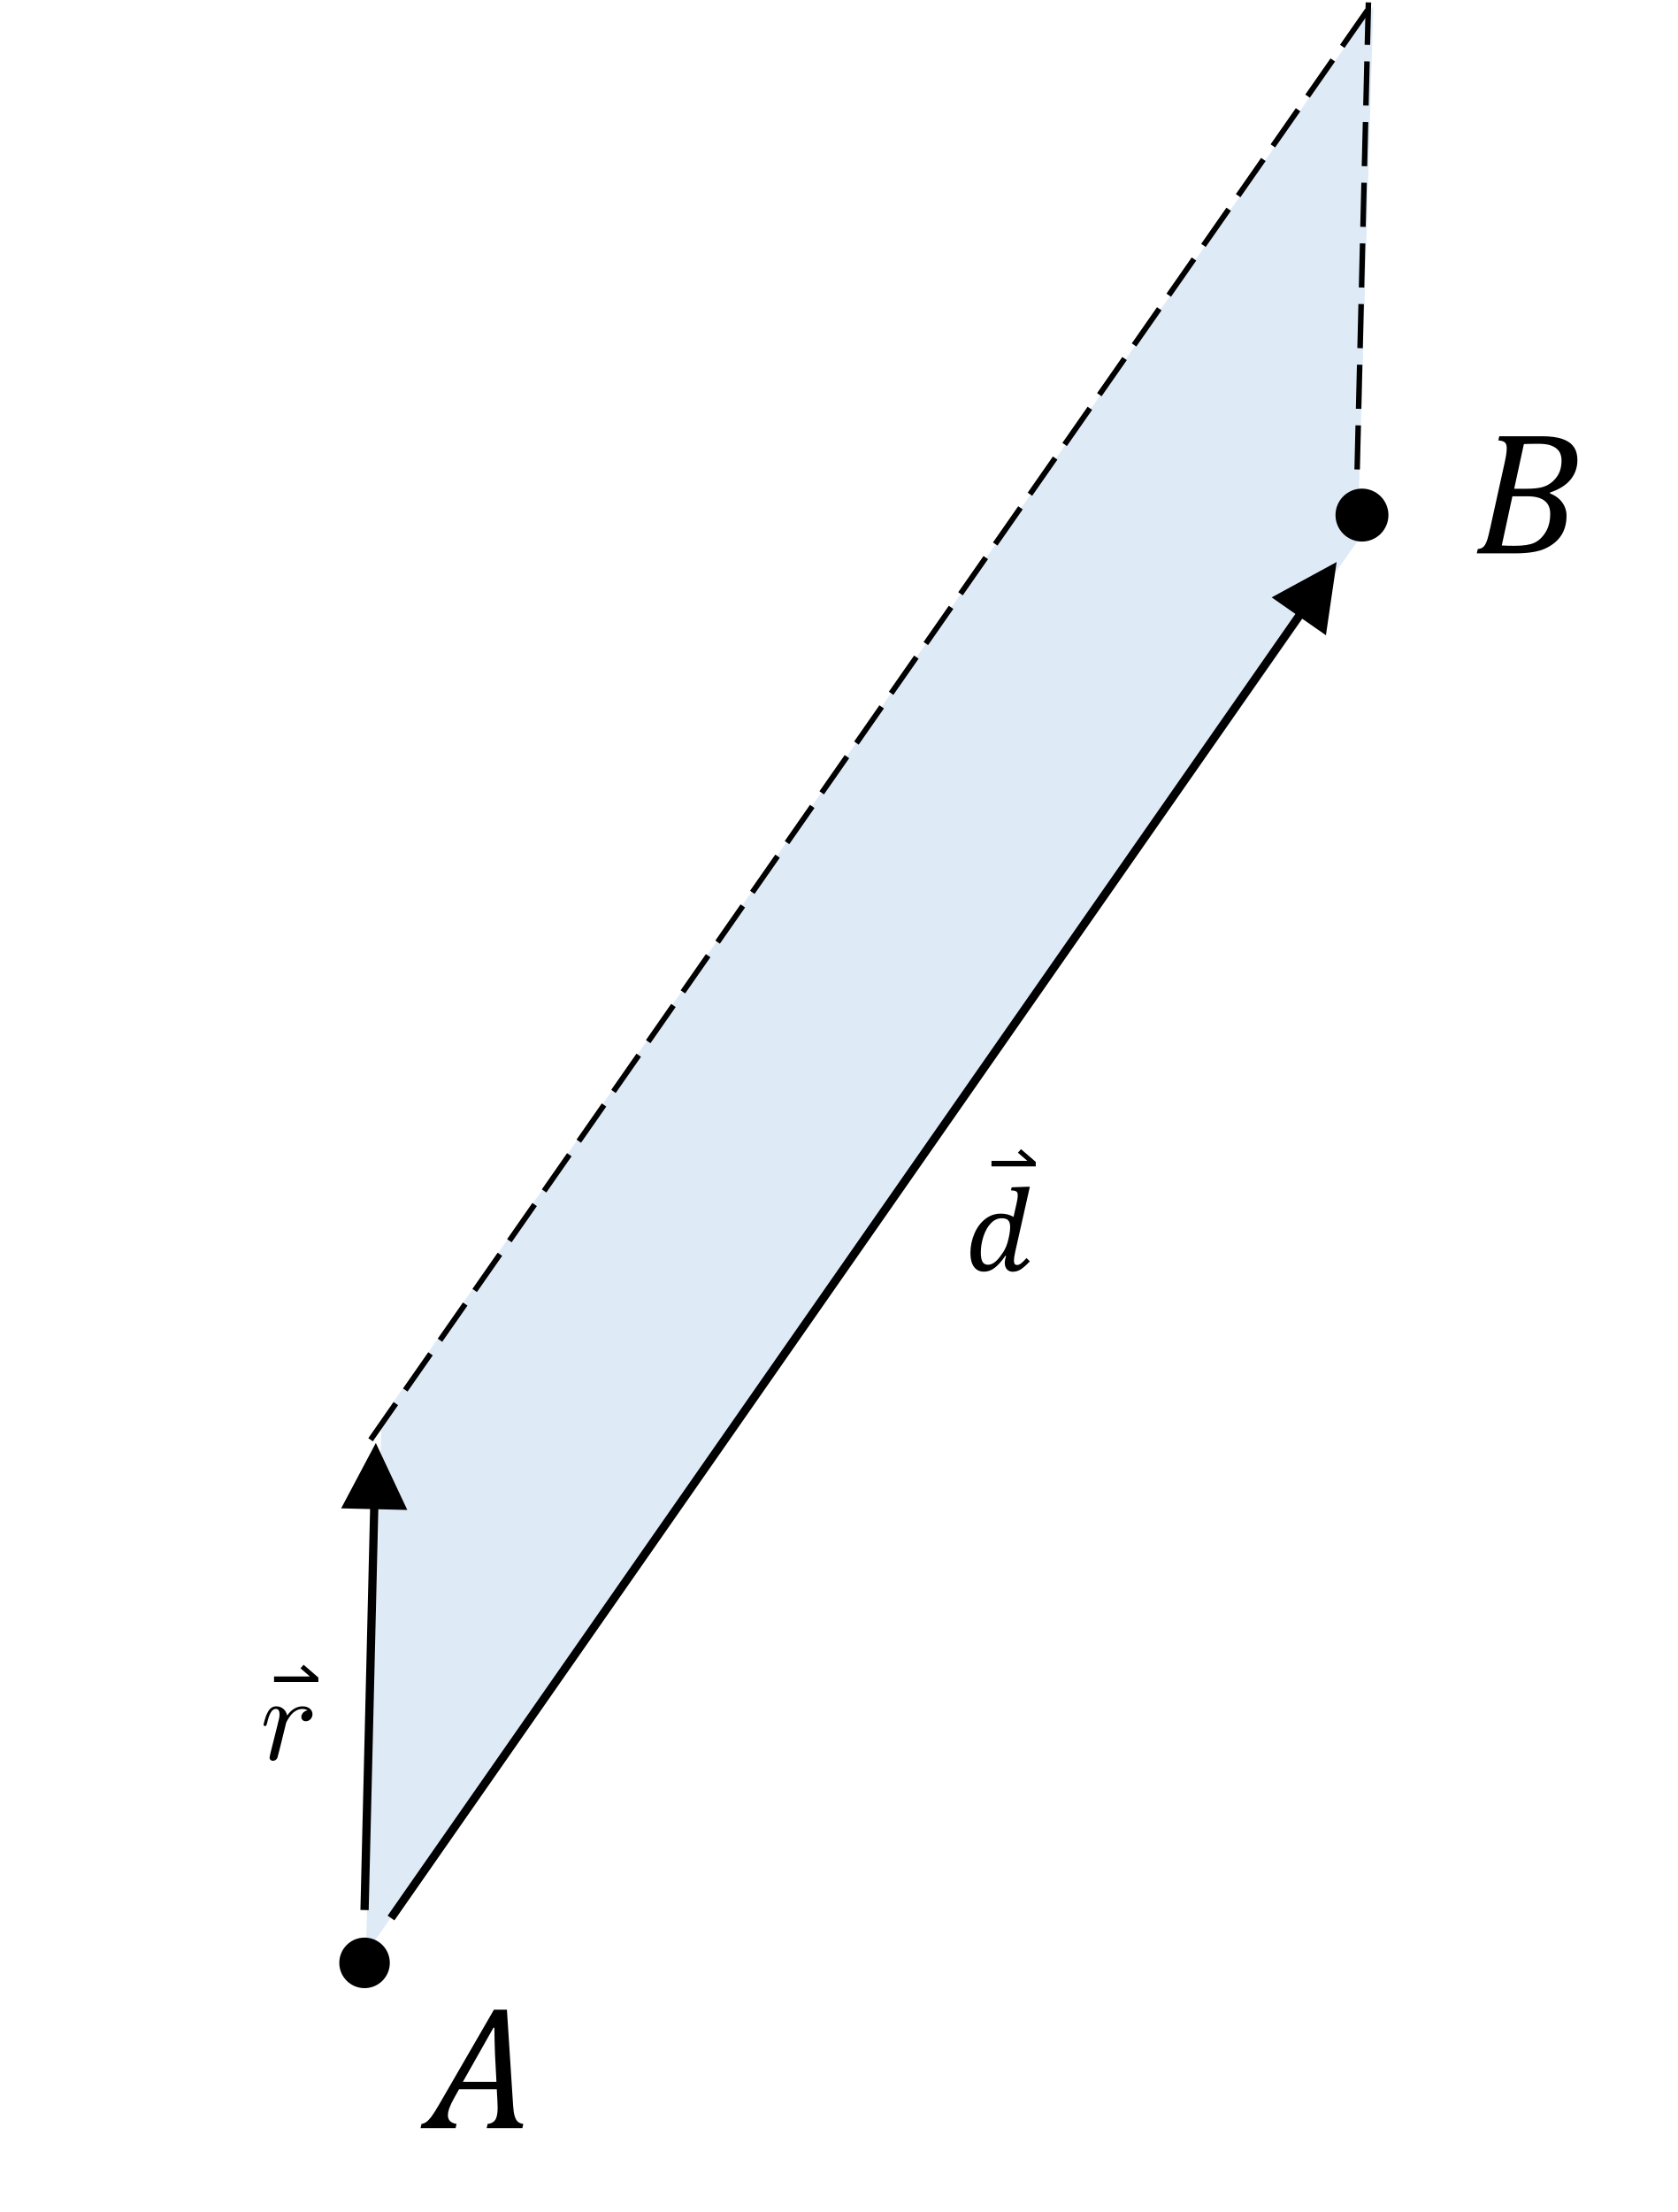
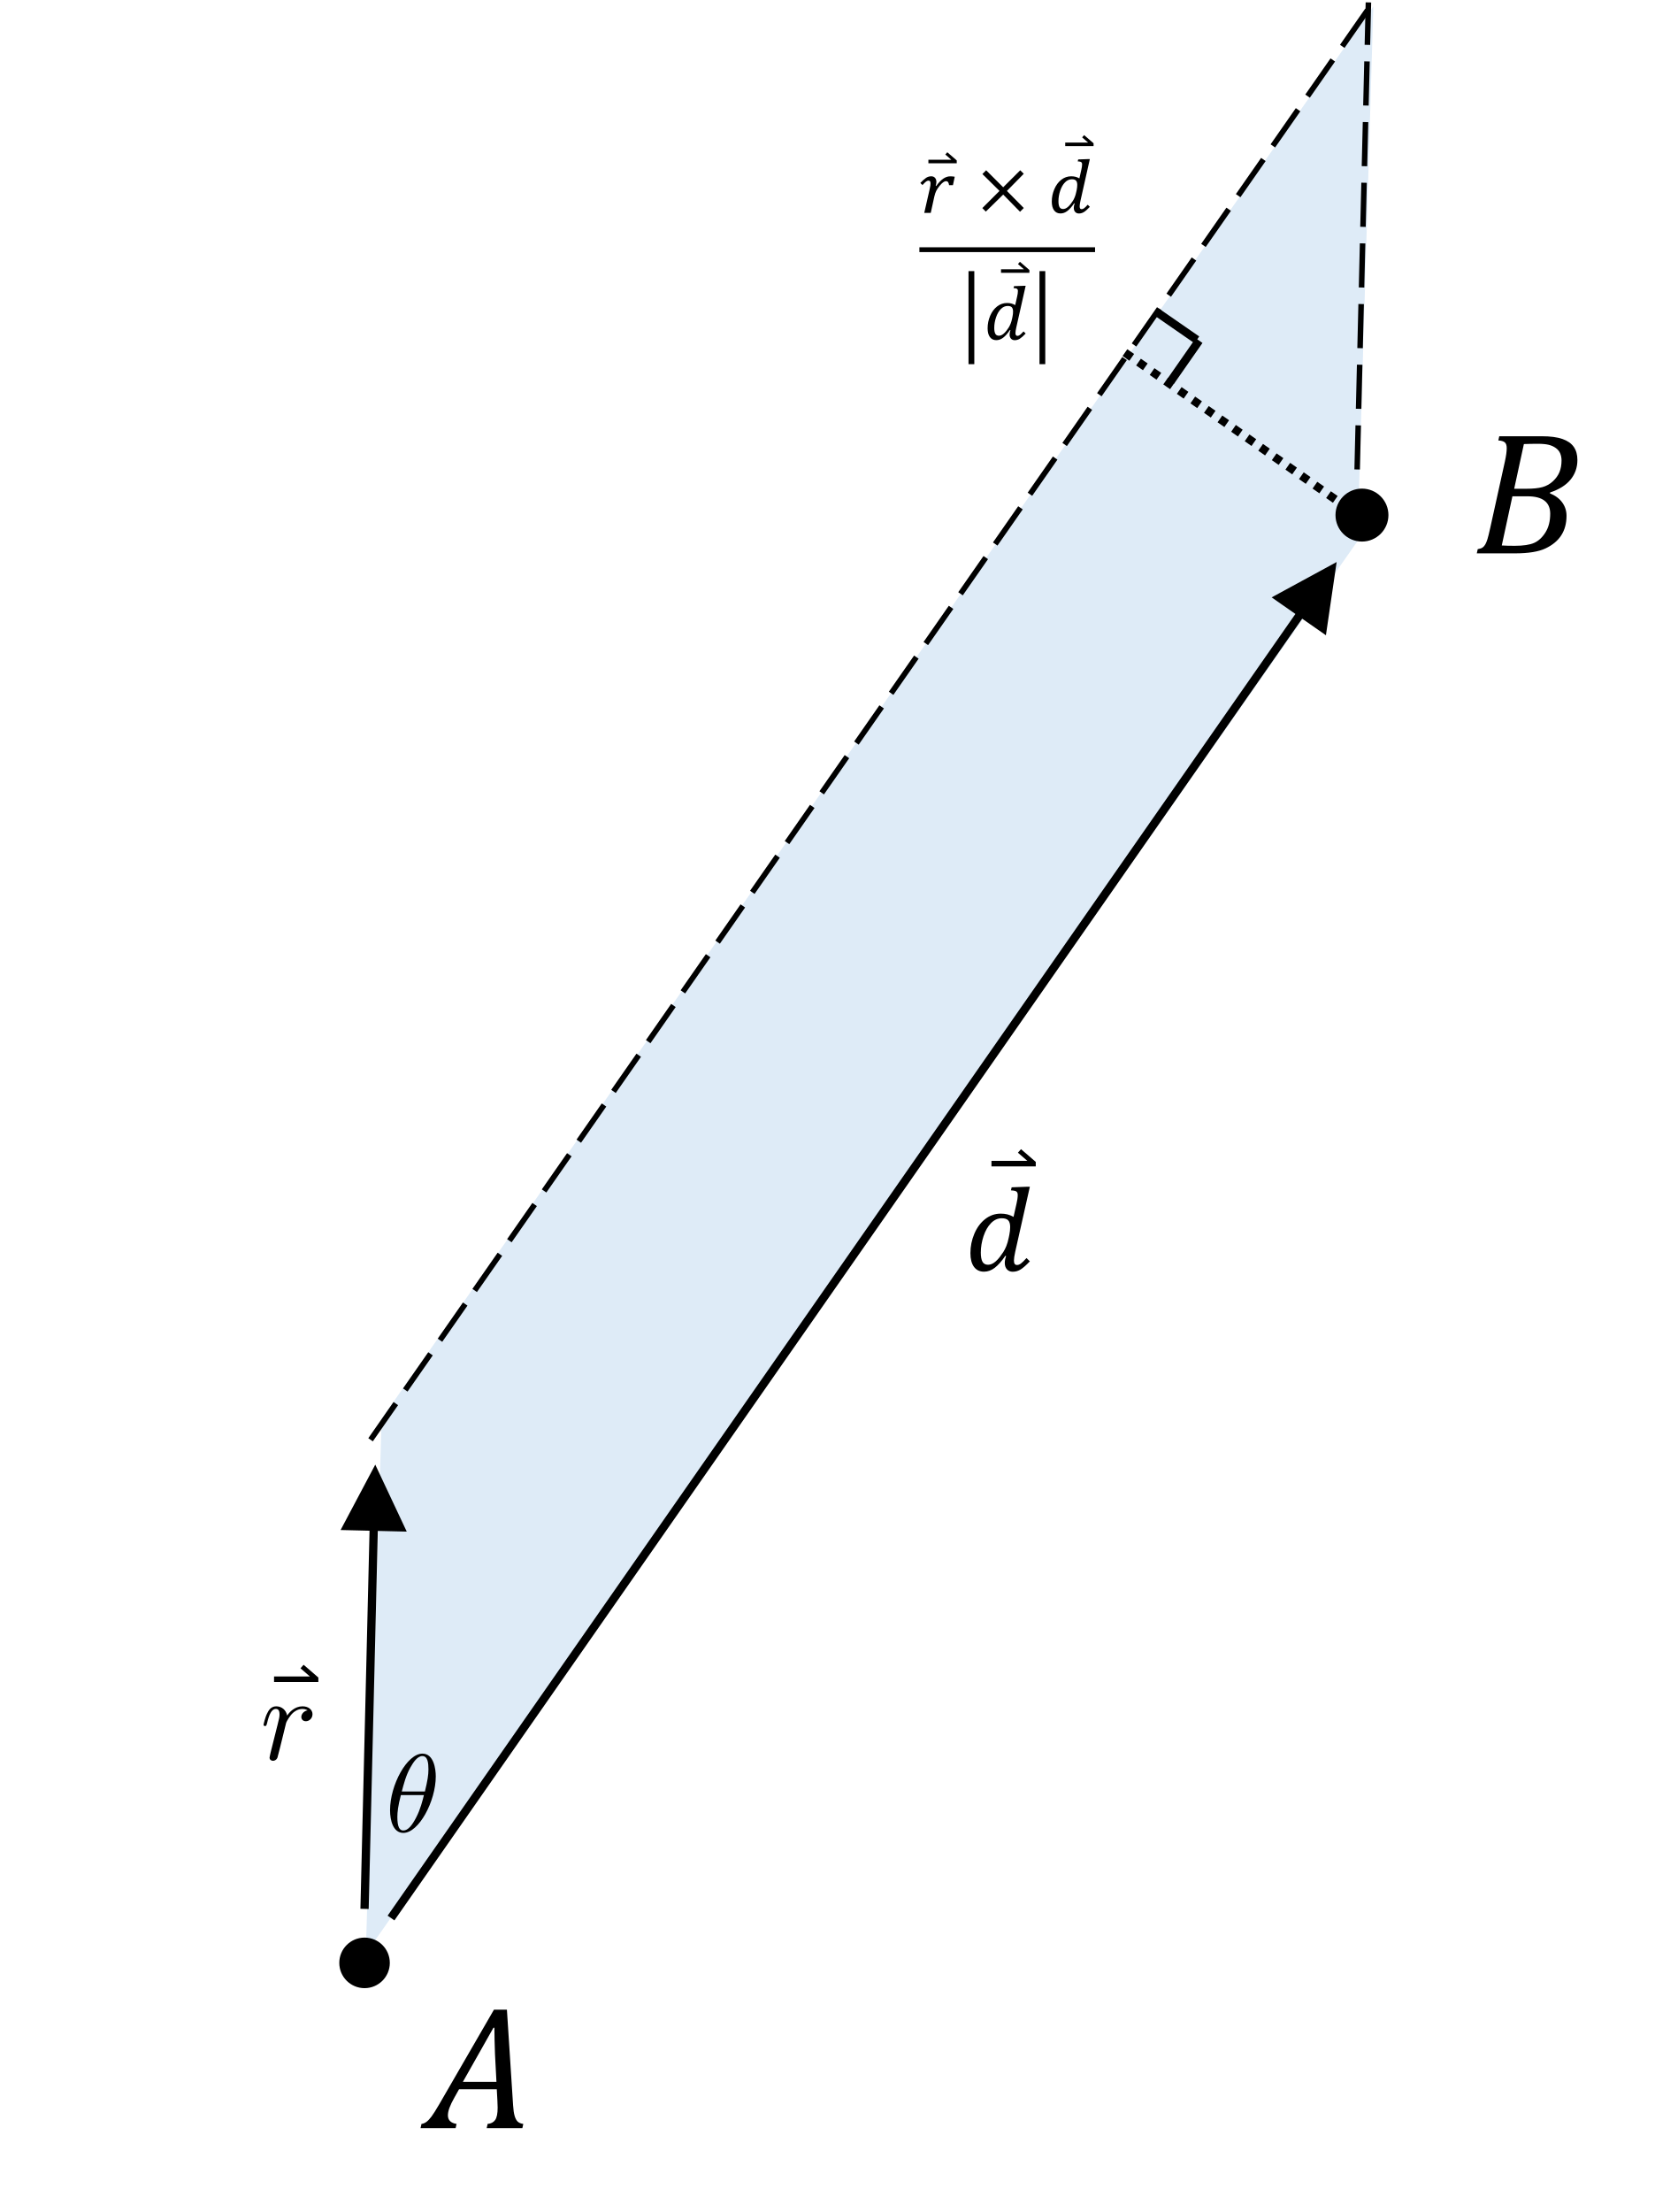
<svg xmlns="http://www.w3.org/2000/svg" width="697" height="919" overflow="hidden">
  <defs>
    <clipPath id="clip0">
      <rect x="1443" y="294" width="697" height="919" />
    </clipPath>
  </defs>
  <g clip-path="url(#clip0)" transform="translate(-1443 -294)">
    <path d="M1595.01 1105.61 1601.59 883.412 2013.72 296.662 2007.14 518.86Z" fill="#DEEBF7" fill-rule="evenodd" />
    <path d="M1.41-0.983 381.277 543.591 378.457 545.558-1.41 0.983ZM388.522 532.949 392.978 563.37 365.967 548.682Z" transform="matrix(1 0 0 -1 1605.5 1090.87)" />
    <path d="M1998 508C1998 501.925 2002.92 497 2009 497 2015.07 497 2020 501.925 2020 508 2020 514.075 2015.07 519 2009 519 2002.92 519 1998 514.075 1998 508Z" fill-rule="evenodd" />
    <path d="M1584 1109.5C1584 1103.7 1588.7 1099 1594.5 1099 1600.3 1099 1605 1103.7 1605 1109.5 1605 1115.3 1600.3 1120 1594.5 1120 1588.7 1120 1584 1115.3 1584 1109.5Z" fill-rule="evenodd" />
    <path d="M1648.06 1136.45 1635.37 1158.91 1649.31 1158.91 1648.71 1147.43C1648.63 1145.86 1648.57 1143.9 1648.53 1141.55 1648.48 1139.2 1648.46 1137.5 1648.46 1136.45ZM1648.28 1128.93 1653.66 1128.93 1656.23 1168.68C1656.34 1170.55 1656.56 1172.02 1656.87 1173.08 1657.18 1174.14 1657.6 1174.92 1658.13 1175.43 1658.67 1175.94 1659.45 1176.27 1660.47 1176.41L1660.08 1178.16 1645.25 1178.16 1645.64 1176.41C1647.04 1176.29 1648.09 1175.75 1648.78 1174.77 1649.47 1173.8 1649.81 1172.09 1649.81 1169.64 1649.81 1168.71 1649.77 1167.7 1649.7 1166.61L1649.45 1162.01 1633.77 1162.01 1631.81 1165.5C1630.88 1167.14 1630.21 1168.55 1629.78 1169.73 1629.35 1170.9 1629.14 1171.94 1629.14 1172.85 1629.14 1174.84 1630.34 1176.03 1632.74 1176.41L1632.34 1178.16 1617.77 1178.16 1618.16 1176.41C1618.89 1176.32 1619.59 1176.02 1620.24 1175.54 1620.9 1175.05 1621.59 1174.31 1622.33 1173.33 1623.06 1172.34 1624.1 1170.71 1625.43 1168.43Z" fill-rule="evenodd" />
    <text fill="#000000" fill-opacity="0" font-family="Arial,Arial_MSFontService,sans-serif" font-size="49.225" x="1617.77" y="1172">𝐴</text>
    <path d="M2071.52 500.196 2067.1 520.62C2068.54 520.715 2070.33 520.762 2072.44 520.762 2076.05 520.762 2078.77 520.353 2080.59 519.533 2082.4 518.713 2083.97 517.257 2085.27 515.166 2086.58 513.075 2087.23 510.497 2087.23 507.431 2087.23 505.031 2086.44 503.225 2084.86 502.013 2083.28 500.802 2080.93 500.196 2077.79 500.196ZM2082.07 478.381C2080 478.381 2078.07 478.417 2076.29 478.488L2072.26 497.059 2077.29 497.059C2080.09 497.059 2082.32 496.833 2083.97 496.382 2085.62 495.93 2087.08 495.122 2088.34 493.958 2089.6 492.793 2090.51 491.516 2091.08 490.126 2091.65 488.736 2091.94 487.126 2091.94 485.296 2091.94 484.274 2091.76 483.318 2091.41 482.427 2091.05 481.536 2090.44 480.775 2089.57 480.146 2088.7 479.516 2087.7 479.064 2086.58 478.791 2085.45 478.518 2083.94 478.381 2082.07 478.381ZM2066.06 475.244 2083.71 475.244C2087.27 475.244 2090.13 475.619 2092.28 476.367 2094.43 477.116 2096.01 478.215 2097.02 479.664 2098.03 481.114 2098.53 482.932 2098.53 485.118 2098.53 488.231 2097.58 490.946 2095.68 493.263 2093.78 495.58 2090.95 497.356 2087.2 498.592L2087.13 498.984C2089.34 499.863 2091.04 501.116 2092.22 502.744 2093.41 504.372 2094.01 506.219 2094.01 508.287 2094.01 511.447 2093.28 514.15 2091.83 516.396 2090.38 518.642 2088.21 520.454 2085.31 521.832 2082.41 523.21 2078.17 523.899 2072.58 523.899L2056.72 523.899 2057.11 522.153C2058.02 522.01 2058.7 521.778 2059.15 521.458 2059.6 521.137 2059.98 520.691 2060.29 520.121 2060.6 519.551 2060.88 518.855 2061.14 518.036 2061.4 517.216 2061.8 515.63 2062.32 513.277L2068.38 485.831C2068.9 483.455 2069.16 481.577 2069.16 480.199 2069.16 479.035 2068.89 478.227 2068.34 477.775 2067.8 477.324 2066.91 477.062 2065.67 476.991Z" fill-rule="evenodd" />
    <text fill="#000000" fill-opacity="0" font-family="Arial,Arial_MSFontService,sans-serif" font-size="48.655" x="2056.72" y="517.817">𝐵</text>
-     <path d="M1.718-0.041 5.847 171.096 2.411 171.179-1.718 0.041ZM17.765 166.223 4.682 194.047-9.727 166.887Z" transform="matrix(1 0 0 -1 1594.5 1087.55)" />
+     <path d="M1.718-0.041 5.619 161.617 2.182 161.699-1.718 0.041ZM17.536 156.744 4.453 184.568-9.956 157.408Z" transform="matrix(1 0 0 -1 1594.5 1087.07)" />
    <path d="M0 0 415.157 595.166" stroke="#000000" stroke-width="2.292" stroke-miterlimit="8" stroke-dasharray="18.333 6.875" fill="none" fill-rule="evenodd" transform="matrix(1 0 0 -1 1597 892.166)" />
    <path d="M0 0 4.682 194.047" stroke="#000000" stroke-width="2.292" stroke-miterlimit="8" stroke-dasharray="18.333 6.875" fill="none" fill-rule="evenodd" transform="matrix(1 0 0 -1 2007 489.047)" />
    <text font-family="Cambria Math,Cambria Math_MSFontService,sans-serif" font-weight="400" font-size="50" transform="translate(1551.07 1025)">𝑟</text>
    <path d="M18.408-32.202 0-32.202 0-34.497 14.893-34.497 10.986-37.891 12.28-39.355 18.408-34.058Z" transform="matrix(1 0 0 1 1556.89 1025)" />
    <path d="M1859.31 800.144C1857.65 800.144 1856.16 800.815 1854.85 802.158 1853.53 803.5 1852.49 805.311 1851.73 807.59 1850.98 809.868 1850.6 812.139 1850.6 814.401 1850.6 816.094 1850.83 817.36 1851.29 818.198 1851.76 819.036 1852.53 819.455 1853.63 819.455 1854.13 819.455 1854.64 819.345 1855.16 819.125 1855.68 818.906 1856.23 818.552 1856.79 818.063 1857.35 817.575 1857.9 816.981 1858.45 816.281 1858.99 815.581 1859.49 814.877 1859.95 814.169 1860.4 813.461 1860.83 812.623 1861.22 811.655 1861.61 810.686 1861.94 809.519 1862.22 808.151L1862.44 807.102C1862.68 805.93 1862.8 804.823 1862.8 803.781 1862.8 802.512 1862.54 801.588 1862 801.01 1861.46 800.432 1860.57 800.144 1859.31 800.144ZM1869.54 787.058 1870.98 787.058 1864.9 814.084C1864.55 815.679 1864.37 816.883 1864.37 817.697 1864.37 818.348 1864.47 818.82 1864.68 819.113 1864.9 819.406 1865.23 819.553 1865.69 819.553 1866.17 819.553 1866.69 819.353 1867.25 818.955 1867.8 818.556 1868.58 817.795 1869.59 816.672L1870.98 818.039C1869.49 819.618 1868.22 820.733 1867.2 821.384 1866.17 822.035 1865.07 822.36 1863.88 822.36 1862.87 822.36 1862.06 822.027 1861.46 821.359 1860.86 820.692 1860.56 819.805 1860.56 818.698 1860.56 817.803 1860.75 816.851 1861.12 815.842L1860.8 815.744C1859.24 818.023 1857.76 819.691 1856.36 820.749 1854.96 821.807 1853.48 822.336 1851.92 822.336 1850.13 822.336 1848.74 821.66 1847.75 820.31 1846.77 818.959 1846.28 817.062 1846.28 814.621 1846.28 811.822 1846.83 809.132 1847.92 806.552 1849.02 803.972 1850.53 801.938 1852.45 800.449 1854.37 798.959 1856.51 798.215 1858.87 798.215 1859.87 798.215 1860.78 798.317 1861.62 798.52 1862.46 798.723 1863.32 799.077 1864.2 799.582L1865.47 793.942C1865.6 793.405 1865.71 792.811 1865.81 792.16 1865.91 791.509 1865.95 790.939 1865.95 790.451 1865.95 789.963 1865.86 789.593 1865.69 789.34 1865.51 789.088 1865.25 788.905 1864.92 788.791 1864.58 788.677 1863.98 788.596 1863.12 788.547L1863.42 787.277Z" fill-rule="evenodd" />
    <text fill="#000000" fill-opacity="0" font-family="Arial,Arial_MSFontService,sans-serif" font-size="35.303" x="1846.28" y="817.948">𝑑</text>
    <path d="M1867.31 771.431 1873.44 776.729 1873.44 778.584 1855.03 778.584 1855.03 776.289 1869.93 776.289 1866.02 772.896Z" fill-rule="evenodd" />
    <text fill="#000000" fill-opacity="0" font-family="Arial,Arial_MSFontService,sans-serif" font-size="7.153" x="1855.03" y="777.69">റ</text>
+     <path d="M0 0 72.474 103.898" stroke="#000000" stroke-width="3.438" stroke-miterlimit="8" stroke-dasharray="3.438 3.438" fill="none" fill-rule="evenodd" transform="matrix(6.12323e-17 1 1 -6.12323e-17 1910.5 440.5)" />
+     <text font-family="Cambria Math,Cambria Math_MSFontService,sans-serif" font-weight="400" font-size="46" transform="translate(1603.16 1055)">𝜃</text>
+     <path d="M1923.5 423.5 1940.39 435.193" stroke="#000000" stroke-width="3.438" stroke-miterlimit="8" fill="none" fill-rule="evenodd" />
+     <path d="M0 0 11.815 16.937" stroke="#000000" stroke-width="3.438" stroke-miterlimit="8" fill="none" fill-rule="evenodd" transform="matrix(-1 0 0 1 1941.31 435.5)" />
+     <path d="M1830.02 367.244C1830.67 367.244 1831.19 367.46 1831.57 367.892 1831.95 368.325 1832.14 368.89 1832.14 369.588 1832.14 370.108 1832.04 370.645 1831.85 371.197L1832.05 371.275C1833.07 369.89 1834.05 368.874 1834.99 368.228 1835.94 367.582 1836.89 367.26 1837.86 367.26 1838.62 367.26 1839.26 367.317 1839.77 367.431L1839.02 370.931 1837.41 370.931C1837.35 370.494 1837.26 370.155 1837.14 369.916 1837.03 369.676 1836.89 369.51 1836.74 369.416 1836.58 369.322 1836.38 369.275 1836.14 369.275 1835.77 369.275 1835.36 369.437 1834.92 369.76 1834.47 370.082 1833.98 370.588 1833.42 371.275 1832.87 371.963 1832.43 372.624 1832.1 373.26 1831.78 373.895 1831.5 374.702 1831.28 375.681L1829.8 382.447 1827.1 382.447 1829.36 372.541C1829.51 371.916 1829.6 371.431 1829.64 371.088 1829.68 370.744 1829.7 370.457 1829.7 370.228 1829.7 369.812 1829.64 369.51 1829.5 369.322 1829.37 369.135 1829.15 369.041 1828.86 369.041 1828.54 369.041 1828.2 369.174 1827.84 369.439 1827.48 369.705 1826.99 370.187 1826.36 370.885L1825.47 370.01C1826.43 369.01 1827.23 368.299 1827.88 367.877 1828.52 367.455 1829.24 367.244 1830.02 367.244Z" fill-rule="evenodd" />
+     <text fill="#000000" fill-opacity="0" font-family="Arial,Arial_MSFontService,sans-serif" font-size="15.203" x="1825.47" y="380.547">𝑟</text>
+     <path d="M1836.68 357.26 1840.6 360.65 1840.6 361.838 1828.82 361.838 1828.82 360.369 1838.35 360.369 1835.85 358.197Z" fill-rule="evenodd" />
+     <text fill="#000000" fill-opacity="0" font-family="Arial,Arial_MSFontService,sans-serif" font-size="4.578" x="1828.82" y="361.265">റ</text>
+     <path d="M1852.82 364.744 1859.9 371.806 1866.98 364.744 1868.45 366.197 1861.45 373.322 1868.46 380.416 1866.9 381.978 1859.9 374.838 1852.68 381.916 1851.23 380.447 1858.37 373.322 1851.26 366.306Z" fill-rule="evenodd" />
+     <text fill="#000000" fill-opacity="0" font-family="Arial,Arial_MSFontService,sans-serif" font-size="17.234" x="1851.23" y="379.824">×</text>
+     <path d="M1888.45 368.478C1887.38 368.478 1886.43 368.908 1885.59 369.767 1884.74 370.627 1884.08 371.786 1883.59 373.244 1883.11 374.702 1882.87 376.155 1882.87 377.603 1882.87 378.687 1883.02 379.496 1883.31 380.033 1883.61 380.569 1884.11 380.838 1884.8 380.838 1885.13 380.838 1885.46 380.767 1885.79 380.627 1886.12 380.486 1886.47 380.26 1886.83 379.947 1887.19 379.635 1887.54 379.254 1887.89 378.806 1888.24 378.358 1888.56 377.908 1888.85 377.455 1889.14 377.002 1889.41 376.465 1889.66 375.845 1889.91 375.226 1890.13 374.478 1890.3 373.603L1890.45 372.931C1890.6 372.181 1890.68 371.473 1890.68 370.806 1890.68 369.994 1890.51 369.403 1890.16 369.033 1889.82 368.663 1889.25 368.478 1888.45 368.478ZM1894.99 360.103 1895.91 360.103 1892.02 377.4C1891.79 378.421 1891.68 379.192 1891.68 379.713 1891.68 380.129 1891.75 380.431 1891.88 380.619 1892.02 380.806 1892.23 380.9 1892.52 380.9 1892.84 380.9 1893.17 380.773 1893.52 380.517 1893.88 380.262 1894.38 379.775 1895.02 379.056L1895.91 379.931C1894.96 380.942 1894.15 381.655 1893.49 382.072 1892.84 382.489 1892.13 382.697 1891.37 382.697 1890.72 382.697 1890.21 382.483 1889.82 382.056 1889.44 381.629 1889.24 381.062 1889.24 380.353 1889.24 379.78 1889.36 379.171 1889.6 378.525L1889.4 378.463C1888.4 379.921 1887.45 380.989 1886.55 381.666 1885.66 382.343 1884.71 382.681 1883.71 382.681 1882.57 382.681 1881.68 382.249 1881.05 381.385 1880.42 380.52 1880.1 379.306 1880.1 377.744 1880.1 375.952 1880.45 374.231 1881.16 372.58 1881.86 370.929 1882.83 369.627 1884.05 368.674 1885.28 367.72 1886.65 367.244 1888.16 367.244 1888.8 367.244 1889.39 367.309 1889.92 367.439 1890.46 367.569 1891.01 367.796 1891.57 368.119L1892.38 364.51C1892.47 364.166 1892.54 363.786 1892.6 363.369 1892.66 362.952 1892.7 362.588 1892.7 362.275 1892.7 361.963 1892.64 361.726 1892.52 361.564 1892.41 361.403 1892.24 361.286 1892.03 361.213 1891.82 361.14 1891.44 361.088 1890.88 361.056L1891.07 360.244Z" fill-rule="evenodd" />
+     <text fill="#000000" fill-opacity="0" font-family="Arial,Arial_MSFontService,sans-serif" font-size="22.594" x="1880.1" y="379.873">𝑑</text>
+     <path d="M1893.54 350.132 1897.46 353.523 1897.46 354.711 1885.68 354.711 1885.68 353.242 1895.21 353.242 1892.71 351.07Z" fill-rule="evenodd" />
+     <text fill="#000000" fill-opacity="0" font-family="Arial,Arial_MSFontService,sans-serif" font-size="4.578" x="1885.68" y="354.138">റ</text>
+     <path d="M1874.99 406.641 1877.39 406.641 1877.39 445.297 1874.99 445.297ZM1845.49 406.641 1847.9 406.641 1847.9 445.297 1845.49 445.297Z" fill-rule="evenodd" />
+     <path d="M1861.77 421.118C1860.71 421.118 1859.75 421.548 1858.91 422.407 1858.07 423.266 1857.4 424.425 1856.92 425.883 1856.43 427.342 1856.19 428.795 1856.19 430.243 1856.19 431.326 1856.34 432.136 1856.64 432.673 1856.93 433.209 1857.43 433.477 1858.13 433.477 1858.45 433.477 1858.78 433.407 1859.11 433.266 1859.45 433.126 1859.79 432.899 1860.15 432.587 1860.51 432.274 1860.87 431.894 1861.22 431.446 1861.56 430.998 1861.89 430.548 1862.18 430.094 1862.47 429.641 1862.74 429.105 1862.99 428.485 1863.24 427.865 1863.45 427.118 1863.63 426.243L1863.77 425.571C1863.93 424.821 1864 424.113 1864 423.446 1864 422.633 1863.83 422.042 1863.49 421.673 1863.15 421.303 1862.57 421.118 1861.77 421.118ZM1868.32 412.743 1869.24 412.743 1865.35 430.04C1865.12 431.061 1865 431.831 1865 432.352 1865 432.769 1865.07 433.071 1865.21 433.258 1865.34 433.446 1865.56 433.54 1865.85 433.54 1866.16 433.54 1866.49 433.412 1866.85 433.157 1867.2 432.902 1867.7 432.415 1868.35 431.696L1869.24 432.571C1868.28 433.581 1867.47 434.295 1866.82 434.712 1866.16 435.128 1865.45 435.337 1864.69 435.337 1864.05 435.337 1863.53 435.123 1863.15 434.696 1862.76 434.269 1862.57 433.701 1862.57 432.993 1862.57 432.42 1862.69 431.811 1862.93 431.165L1862.72 431.102C1861.72 432.561 1860.78 433.628 1859.88 434.305 1858.98 434.982 1858.04 435.321 1857.04 435.321 1855.89 435.321 1855 434.889 1854.37 434.024 1853.74 433.16 1853.43 431.946 1853.43 430.383 1853.43 428.592 1853.78 426.87 1854.48 425.219 1855.18 423.568 1856.15 422.266 1857.38 421.313 1858.61 420.36 1859.98 419.883 1861.49 419.883 1862.12 419.883 1862.71 419.949 1863.25 420.079 1863.78 420.209 1864.33 420.436 1864.9 420.758L1865.71 417.149C1865.79 416.805 1865.86 416.425 1865.93 416.008 1865.99 415.592 1866.02 415.227 1866.02 414.915 1866.02 414.602 1865.96 414.365 1865.85 414.204 1865.73 414.042 1865.57 413.925 1865.36 413.852 1865.14 413.779 1864.76 413.727 1864.21 413.696L1864.4 412.883Z" fill-rule="evenodd" />
+     <text fill="#000000" fill-opacity="0" font-family="Arial,Arial_MSFontService,sans-serif" font-size="22.594" x="1853.43" y="432.512">𝑑</text>
+     <path d="M1866.86 402.772 1870.79 406.163 1870.79 407.35 1859 407.35 1859 405.881 1868.54 405.881 1866.04 403.71Z" fill-rule="evenodd" />
+     <text fill="#000000" fill-opacity="0" font-family="Arial,Arial_MSFontService,sans-serif" font-size="4.578" x="1859" y="406.778">റ</text>
+     <path d="M1825.08 396.735 1843.33 396.735 1861.58 396.735 1879.83 396.735 1898.08 396.735 1898.08 398.735 1879.83 398.735 1861.58 398.735 1843.33 398.735 1825.08 398.735Z" fill-rule="evenodd" />
  </g>
</svg>
